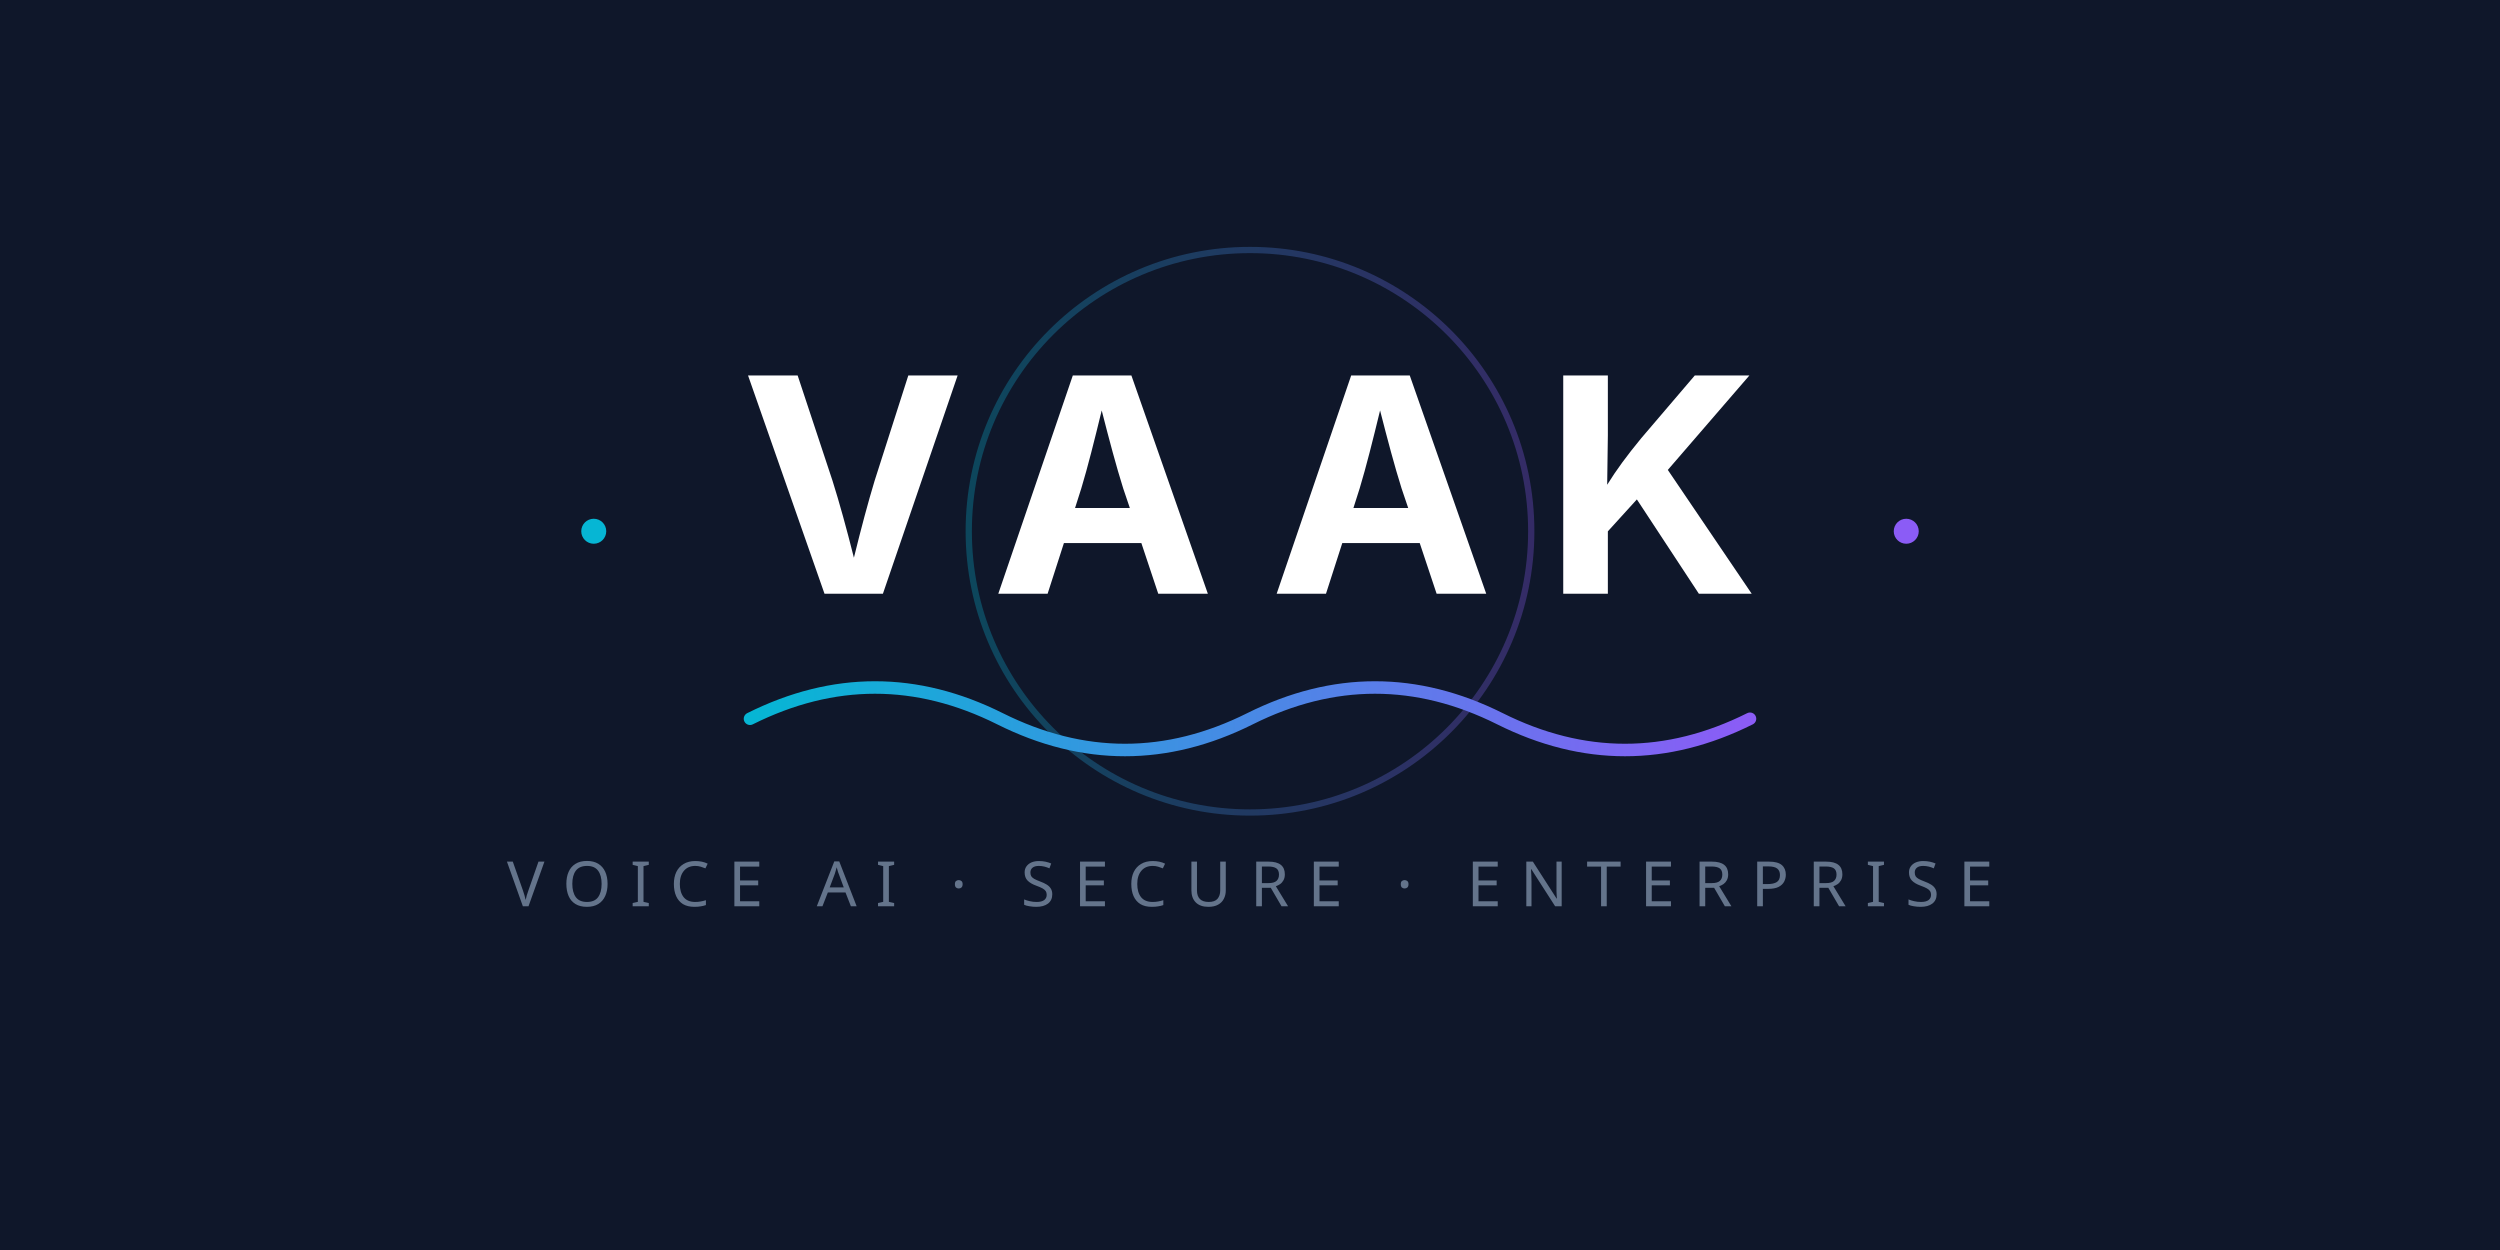
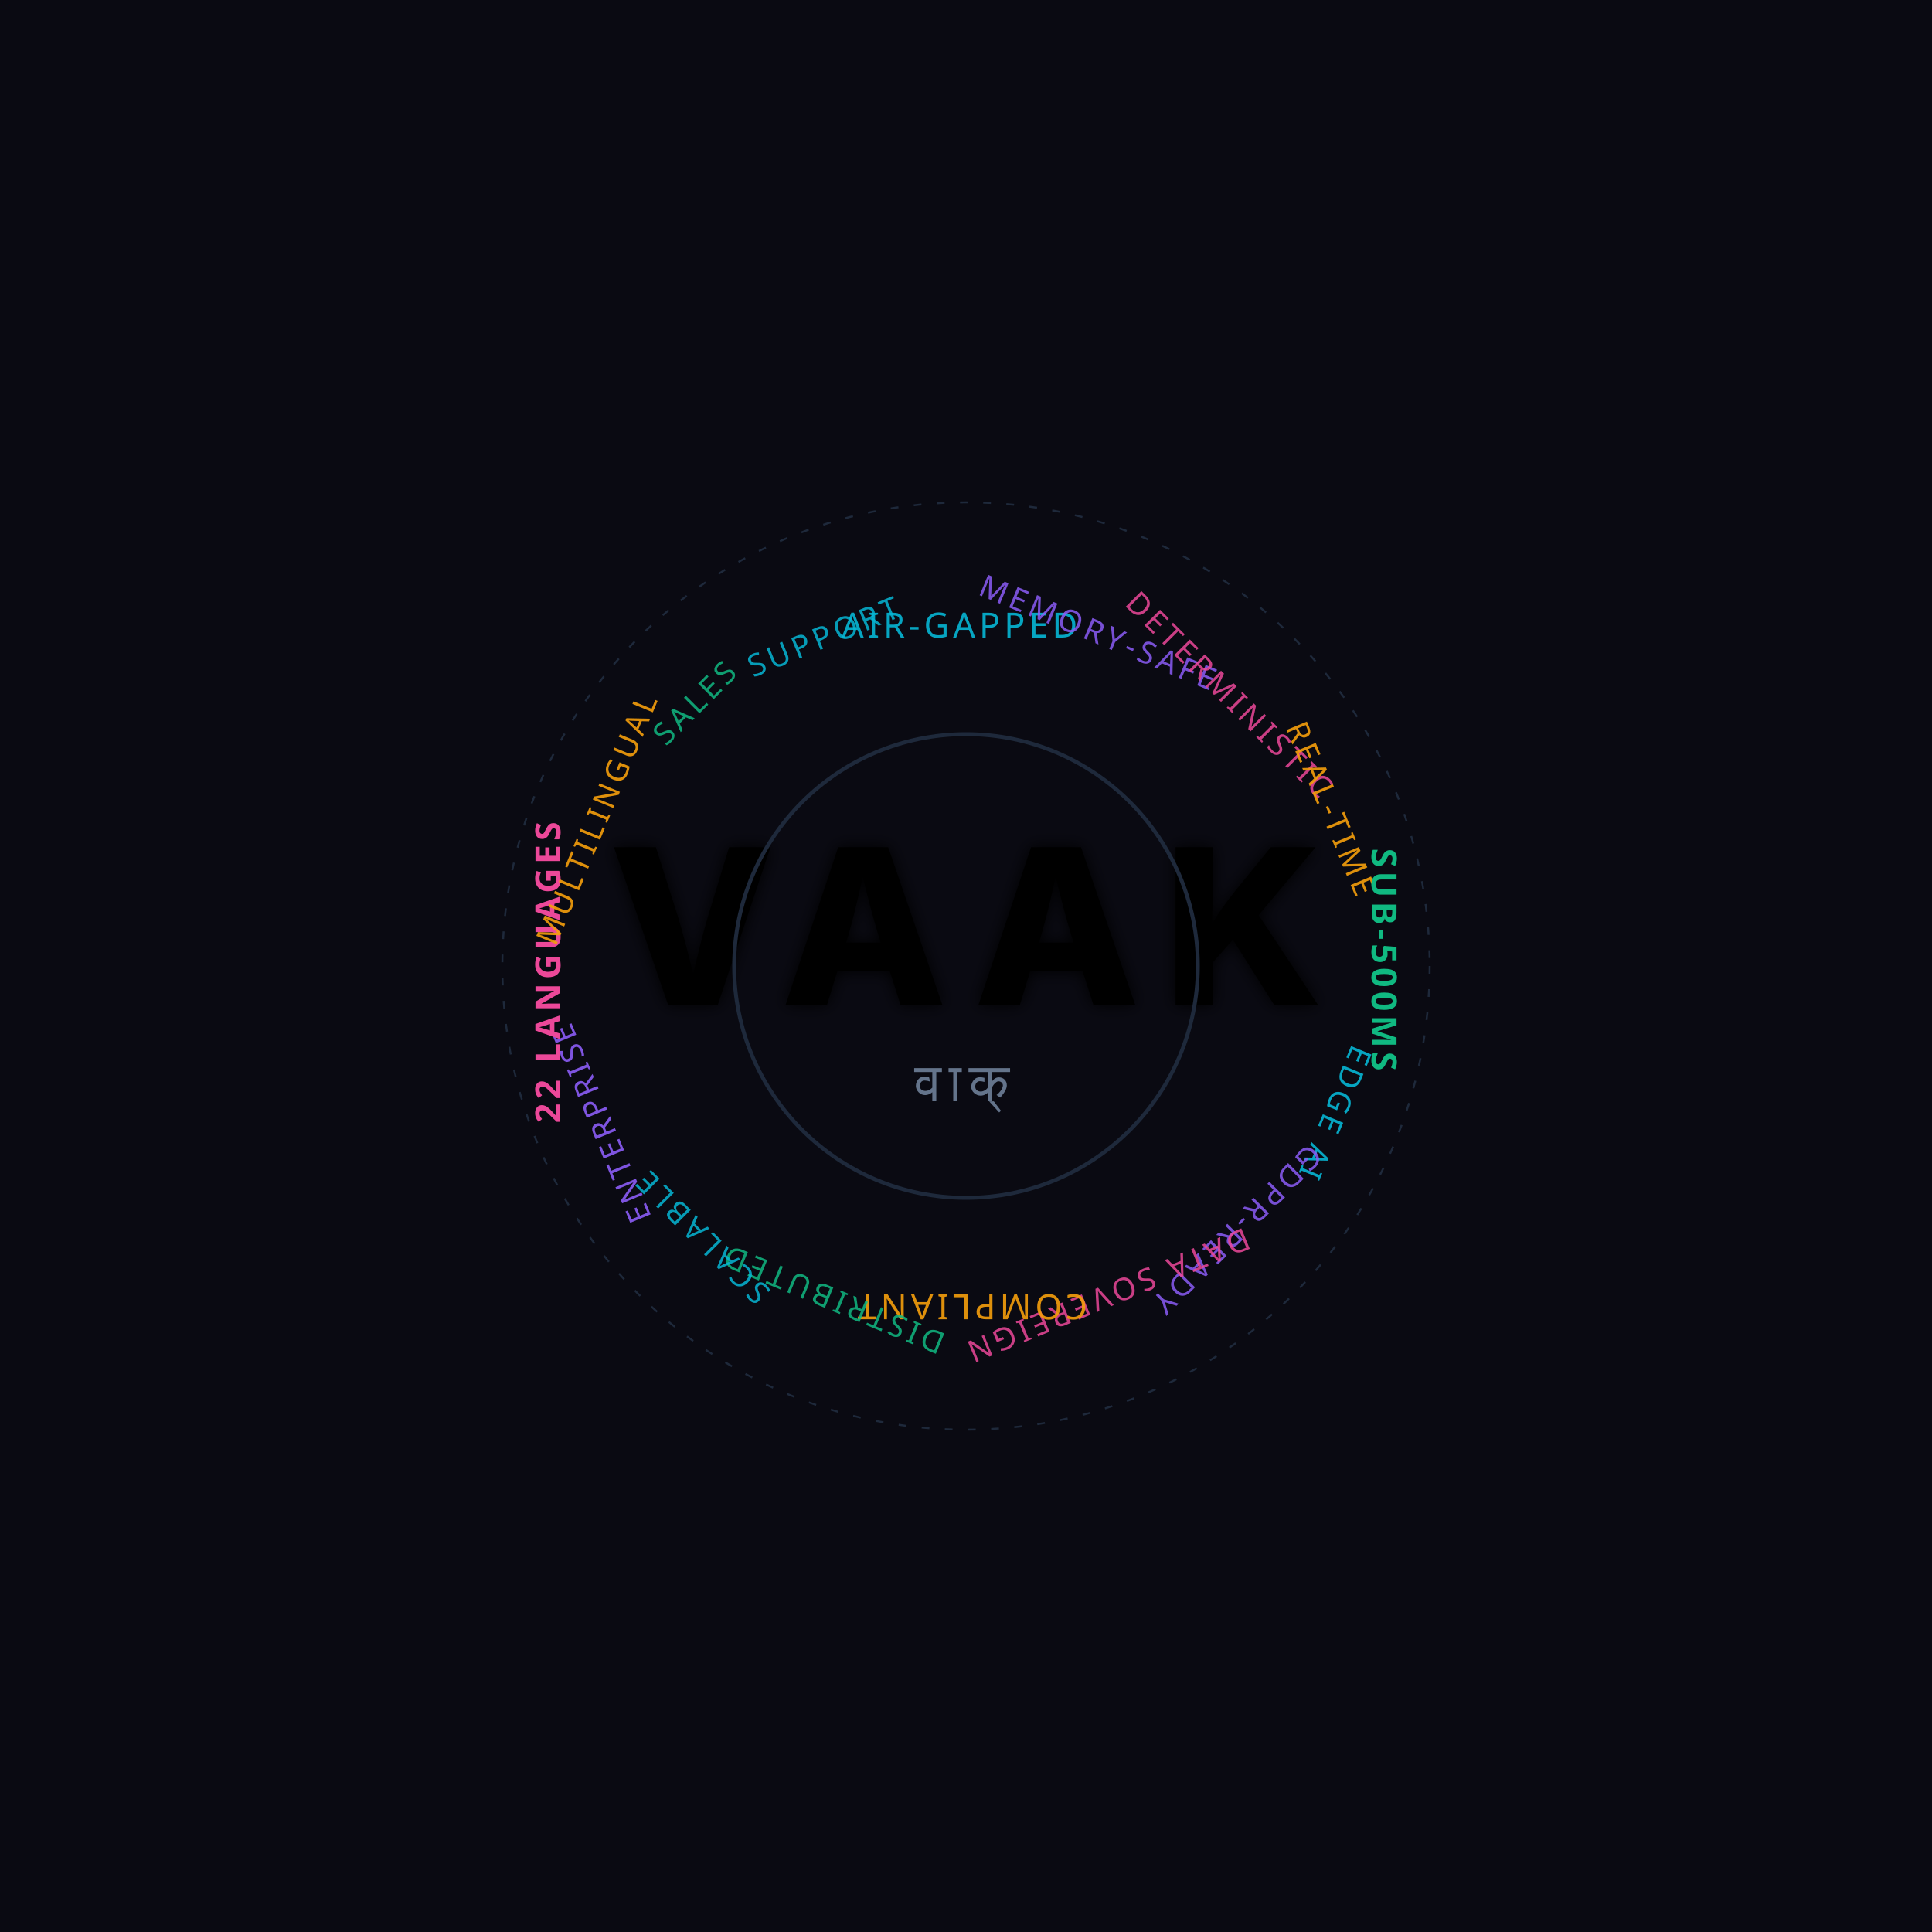
- <svg xmlns="http://www.w3.org/2000/svg" viewBox="0 0 400 200">
+ <svg xmlns="http://www.w3.org/2000/svg" viewBox="0 0 500 500">
  <defs>
-     <linearGradient id="g1" x1="0%" y1="0%" x2="100%" y2="0%">
-       <stop offset="0%" stop-color="#06b6d4" />
-       <stop offset="100%" stop-color="#8b5cf6" />
+     <linearGradient id="rgbGradient" x1="0%" y1="0%" x2="100%" y2="0%">
+       <stop offset="0%">
+         <animate attributeName="stop-color" values="#ff0080;#00ffff;#ffff00;#ff0080" dur="3s" repeatCount="indefinite" />
+       </stop>
+       <stop offset="33%">
+         <animate attributeName="stop-color" values="#00ffff;#ffff00;#ff0080;#00ffff" dur="3s" repeatCount="indefinite" />
+       </stop>
+       <stop offset="66%">
+         <animate attributeName="stop-color" values="#ffff00;#ff0080;#00ffff;#ffff00" dur="3s" repeatCount="indefinite" />
+       </stop>
+       <stop offset="100%">
+         <animate attributeName="stop-color" values="#ff0080;#00ffff;#ffff00;#ff0080" dur="3s" repeatCount="indefinite" />
+       </stop>
    </linearGradient>
-     <linearGradient id="g2" x1="0%" y1="0%" x2="100%" y2="0%">
-       <stop offset="0%" stop-color="#8b5cf6" />
-       <stop offset="100%" stop-color="#06b6d4" />
-     </linearGradient>
+     <filter id="glow">
+       <feGaussianBlur stdDeviation="2" result="blur" />
+       <feMerge>
+         <feMergeNode in="blur" />
+         <feMergeNode in="SourceGraphic" />
+       </feMerge>
+     </filter>
  </defs>
-   <rect width="400" height="200" fill="#0f172a" />
-   <circle cx="200" cy="85" r="45" fill="none" stroke="url(#g1)" stroke-width="1" opacity="0.3">
-     <animate attributeName="r" values="45;55;45" dur="3s" repeatCount="indefinite" />
-     <animate attributeName="opacity" values="0.3;0.6;0.3" dur="3s" repeatCount="indefinite" />
-   </circle>
-   <text x="200" y="95" text-anchor="middle" font-family="system-ui, -apple-system, sans-serif" font-size="48" font-weight="700" fill="white" letter-spacing="8">
+   <rect width="500" height="500" fill="#0a0a12" />
+   <g transform="translate(250,250)">
+     <animateTransform attributeName="transform" type="rotate" from="0" to="360" dur="30s" repeatCount="indefinite" additive="sum" />
+     <g transform="rotate(0)">
+       <text x="0" y="-85" text-anchor="middle" font-family="system-ui,sans-serif" font-size="9" fill="#06b6d4" letter-spacing="1" opacity="0.9">
+         AIR-GAPPED
+         <animate attributeName="font-size" values="9;11;9" dur="30s" repeatCount="indefinite" keyTimes="0;0.25;0.5" calcMode="spline" keySplines="0.4 0 0.6 1;0.4 0 0.6 1" />
+       </text>
+     </g>
+     <g transform="rotate(22.5)">
+       <text x="0" y="-90" text-anchor="middle" font-family="system-ui,sans-serif" font-size="8" fill="#8b5cf6" letter-spacing="1" opacity="0.85">
+         MEMORY-SAFE
+         <animate attributeName="font-size" values="8;12;8" dur="30s" repeatCount="indefinite" begin="-28.125s" />
+       </text>
+     </g>
+     <g transform="rotate(45)">
+       <text x="0" y="-95" text-anchor="middle" font-family="system-ui,sans-serif" font-size="8" fill="#ec4899" letter-spacing="1" opacity="0.85">
+         DETERMINISTIC
+         <animate attributeName="font-size" values="8;13;8" dur="30s" repeatCount="indefinite" begin="-26.25s" />
+       </text>
+     </g>
+     <g transform="rotate(67.5)">
+       <text x="0" y="-100" text-anchor="middle" font-family="system-ui,sans-serif" font-size="8" fill="#f59e0b" letter-spacing="1" opacity="0.9">
+         REAL-TIME
+         <animate attributeName="font-size" values="8;14;8" dur="30s" repeatCount="indefinite" begin="-24.375s" />
+       </text>
+     </g>
+     <g transform="rotate(90)">
+       <text x="0" y="-105" text-anchor="middle" font-family="system-ui,sans-serif" font-size="9" fill="#10b981" letter-spacing="1" opacity="1" font-weight="600">
+         SUB-500MS
+         <animate attributeName="font-size" values="9;15;9" dur="30s" repeatCount="indefinite" begin="-22.5s" />
+       </text>
+     </g>
+     <g transform="rotate(112.5)">
+       <text x="0" y="-100" text-anchor="middle" font-family="system-ui,sans-serif" font-size="8" fill="#06b6d4" letter-spacing="1" opacity="0.9">
+         EDGE AI
+         <animate attributeName="font-size" values="8;14;8" dur="30s" repeatCount="indefinite" begin="-20.625s" />
+       </text>
+     </g>
+     <g transform="rotate(135)">
+       <text x="0" y="-95" text-anchor="middle" font-family="system-ui,sans-serif" font-size="8" fill="#8b5cf6" letter-spacing="1" opacity="0.85">
+         GDPR-READY
+         <animate attributeName="font-size" values="8;13;8" dur="30s" repeatCount="indefinite" begin="-18.75s" />
+       </text>
+     </g>
+     <g transform="rotate(157.5)">
+       <text x="0" y="-90" text-anchor="middle" font-family="system-ui,sans-serif" font-size="8" fill="#ec4899" letter-spacing="1" opacity="0.85">
+         DATA SOVEREIGN
+         <animate attributeName="font-size" values="8;12;8" dur="30s" repeatCount="indefinite" begin="-16.875s" />
+       </text>
+     </g>
+     <g transform="rotate(180)">
+       <text x="0" y="-85" text-anchor="middle" font-family="system-ui,sans-serif" font-size="9" fill="#f59e0b" letter-spacing="1" opacity="0.9">
+         COMPLIANT
+         <animate attributeName="font-size" values="9;11;9" dur="30s" repeatCount="indefinite" begin="-15s" />
+       </text>
+     </g>
+     <g transform="rotate(202.5)">
+       <text x="0" y="-90" text-anchor="middle" font-family="system-ui,sans-serif" font-size="8" fill="#10b981" letter-spacing="1" opacity="0.85">
+         DISTRIBUTED
+         <animate attributeName="font-size" values="8;12;8" dur="30s" repeatCount="indefinite" begin="-13.125s" />
+       </text>
+     </g>
+     <g transform="rotate(225)">
+       <text x="0" y="-95" text-anchor="middle" font-family="system-ui,sans-serif" font-size="8" fill="#06b6d4" letter-spacing="1" opacity="0.85">
+         SCALABLE
+         <animate attributeName="font-size" values="8;13;8" dur="30s" repeatCount="indefinite" begin="-11.25s" />
+       </text>
+     </g>
+     <g transform="rotate(247.5)">
+       <text x="0" y="-100" text-anchor="middle" font-family="system-ui,sans-serif" font-size="8" fill="#8b5cf6" letter-spacing="1" opacity="0.9">
+         ENTERPRISE
+         <animate attributeName="font-size" values="8;14;8" dur="30s" repeatCount="indefinite" begin="-9.375s" />
+       </text>
+     </g>
+     <g transform="rotate(270)">
+       <text x="0" y="-105" text-anchor="middle" font-family="system-ui,sans-serif" font-size="9" fill="#ec4899" letter-spacing="1" opacity="1" font-weight="600">
+         22 LANGUAGES
+         <animate attributeName="font-size" values="9;15;9" dur="30s" repeatCount="indefinite" begin="-7.5s" />
+       </text>
+     </g>
+     <g transform="rotate(292.5)">
+       <text x="0" y="-100" text-anchor="middle" font-family="system-ui,sans-serif" font-size="8" fill="#f59e0b" letter-spacing="1" opacity="0.9">
+         MULTILINGUAL
+         <animate attributeName="font-size" values="8;14;8" dur="30s" repeatCount="indefinite" begin="-5.625s" />
+       </text>
+     </g>
+     <g transform="rotate(315)">
+       <text x="0" y="-95" text-anchor="middle" font-family="system-ui,sans-serif" font-size="8" fill="#10b981" letter-spacing="1" opacity="0.85">
+         SALES
+         <animate attributeName="font-size" values="8;13;8" dur="30s" repeatCount="indefinite" begin="-3.75s" />
+       </text>
+     </g>
+     <g transform="rotate(337.5)">
+       <text x="0" y="-90" text-anchor="middle" font-family="system-ui,sans-serif" font-size="8" fill="#06b6d4" letter-spacing="1" opacity="0.85">
+         SUPPORT
+         <animate attributeName="font-size" values="8;12;8" dur="30s" repeatCount="indefinite" begin="-1.875s" />
+       </text>
+     </g>
+   </g>
+   <text x="250" y="260" text-anchor="middle" font-family="system-ui,-apple-system,sans-serif" font-size="56" font-weight="800" fill="url(#rgbGradient)" filter="url(#glow)" letter-spacing="6">
    VAAK
  </text>
-   <path d="M120 115 Q140 105 160 115 T200 115 T240 115 T280 115" fill="none" stroke="url(#g1)" stroke-width="2" stroke-linecap="round">
-     <animate attributeName="d" values="M120 115 Q140 105 160 115 T200 115 T240 115 T280 115;               M120 115 Q140 125 160 115 T200 115 T240 115 T280 115;               M120 115 Q140 105 160 115 T200 115 T240 115 T280 115" dur="2s" repeatCount="indefinite" />
-   </path>
-   <text x="200" y="145" text-anchor="middle" font-family="system-ui, sans-serif" font-size="10" fill="#64748b" letter-spacing="3">
-     VOICE AI · SECURE · ENTERPRISE
+   <text x="250" y="285" text-anchor="middle" font-family="system-ui,sans-serif" font-size="14" fill="#64748b" letter-spacing="4">
+     वाक्
  </text>
-   <circle cx="95" cy="85" r="2" fill="#06b6d4">
-     <animate attributeName="opacity" values="0.2;0.8;0.2" dur="2s" repeatCount="indefinite" />
-   </circle>
-   <circle cx="305" cy="85" r="2" fill="#8b5cf6">
-     <animate attributeName="opacity" values="0.2;0.8;0.2" dur="2s" repeatCount="indefinite" begin="1s" />
-   </circle>
+   <circle cx="250" cy="250" r="60" fill="none" stroke="#1e293b" stroke-width="1" />
+   <circle cx="250" cy="250" r="120" fill="none" stroke="#1e293b" stroke-width="0.5" stroke-dasharray="2,4" />
</svg>
